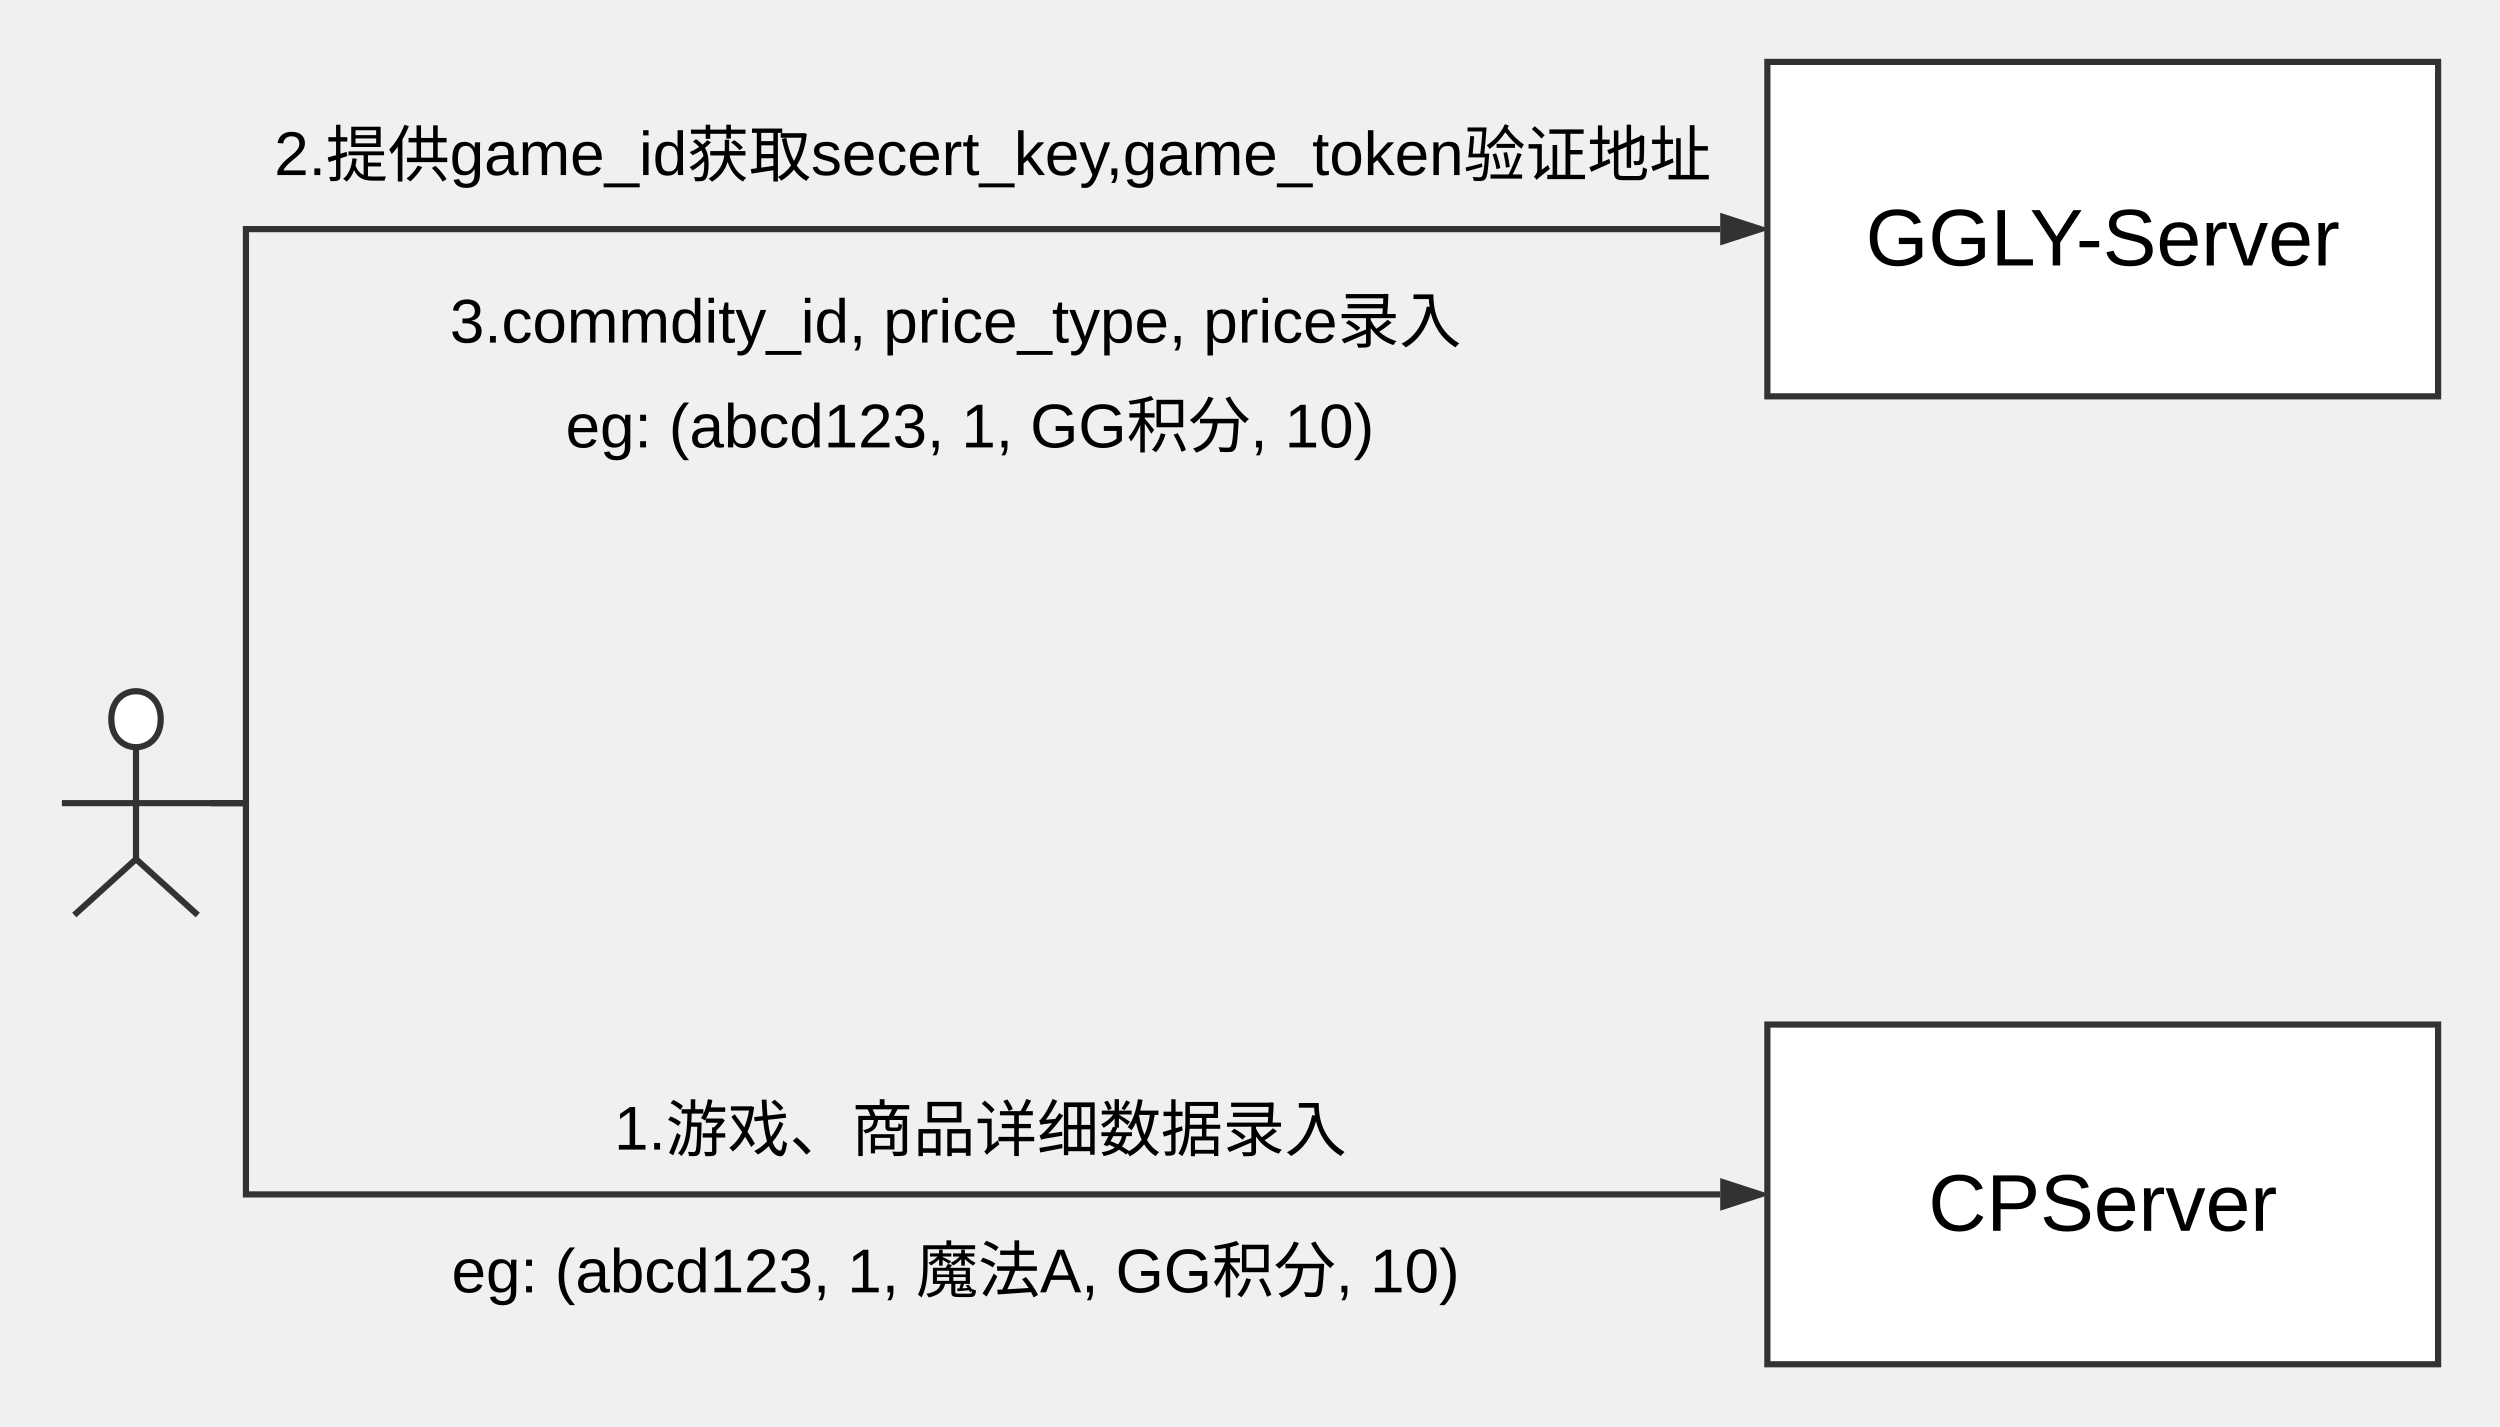
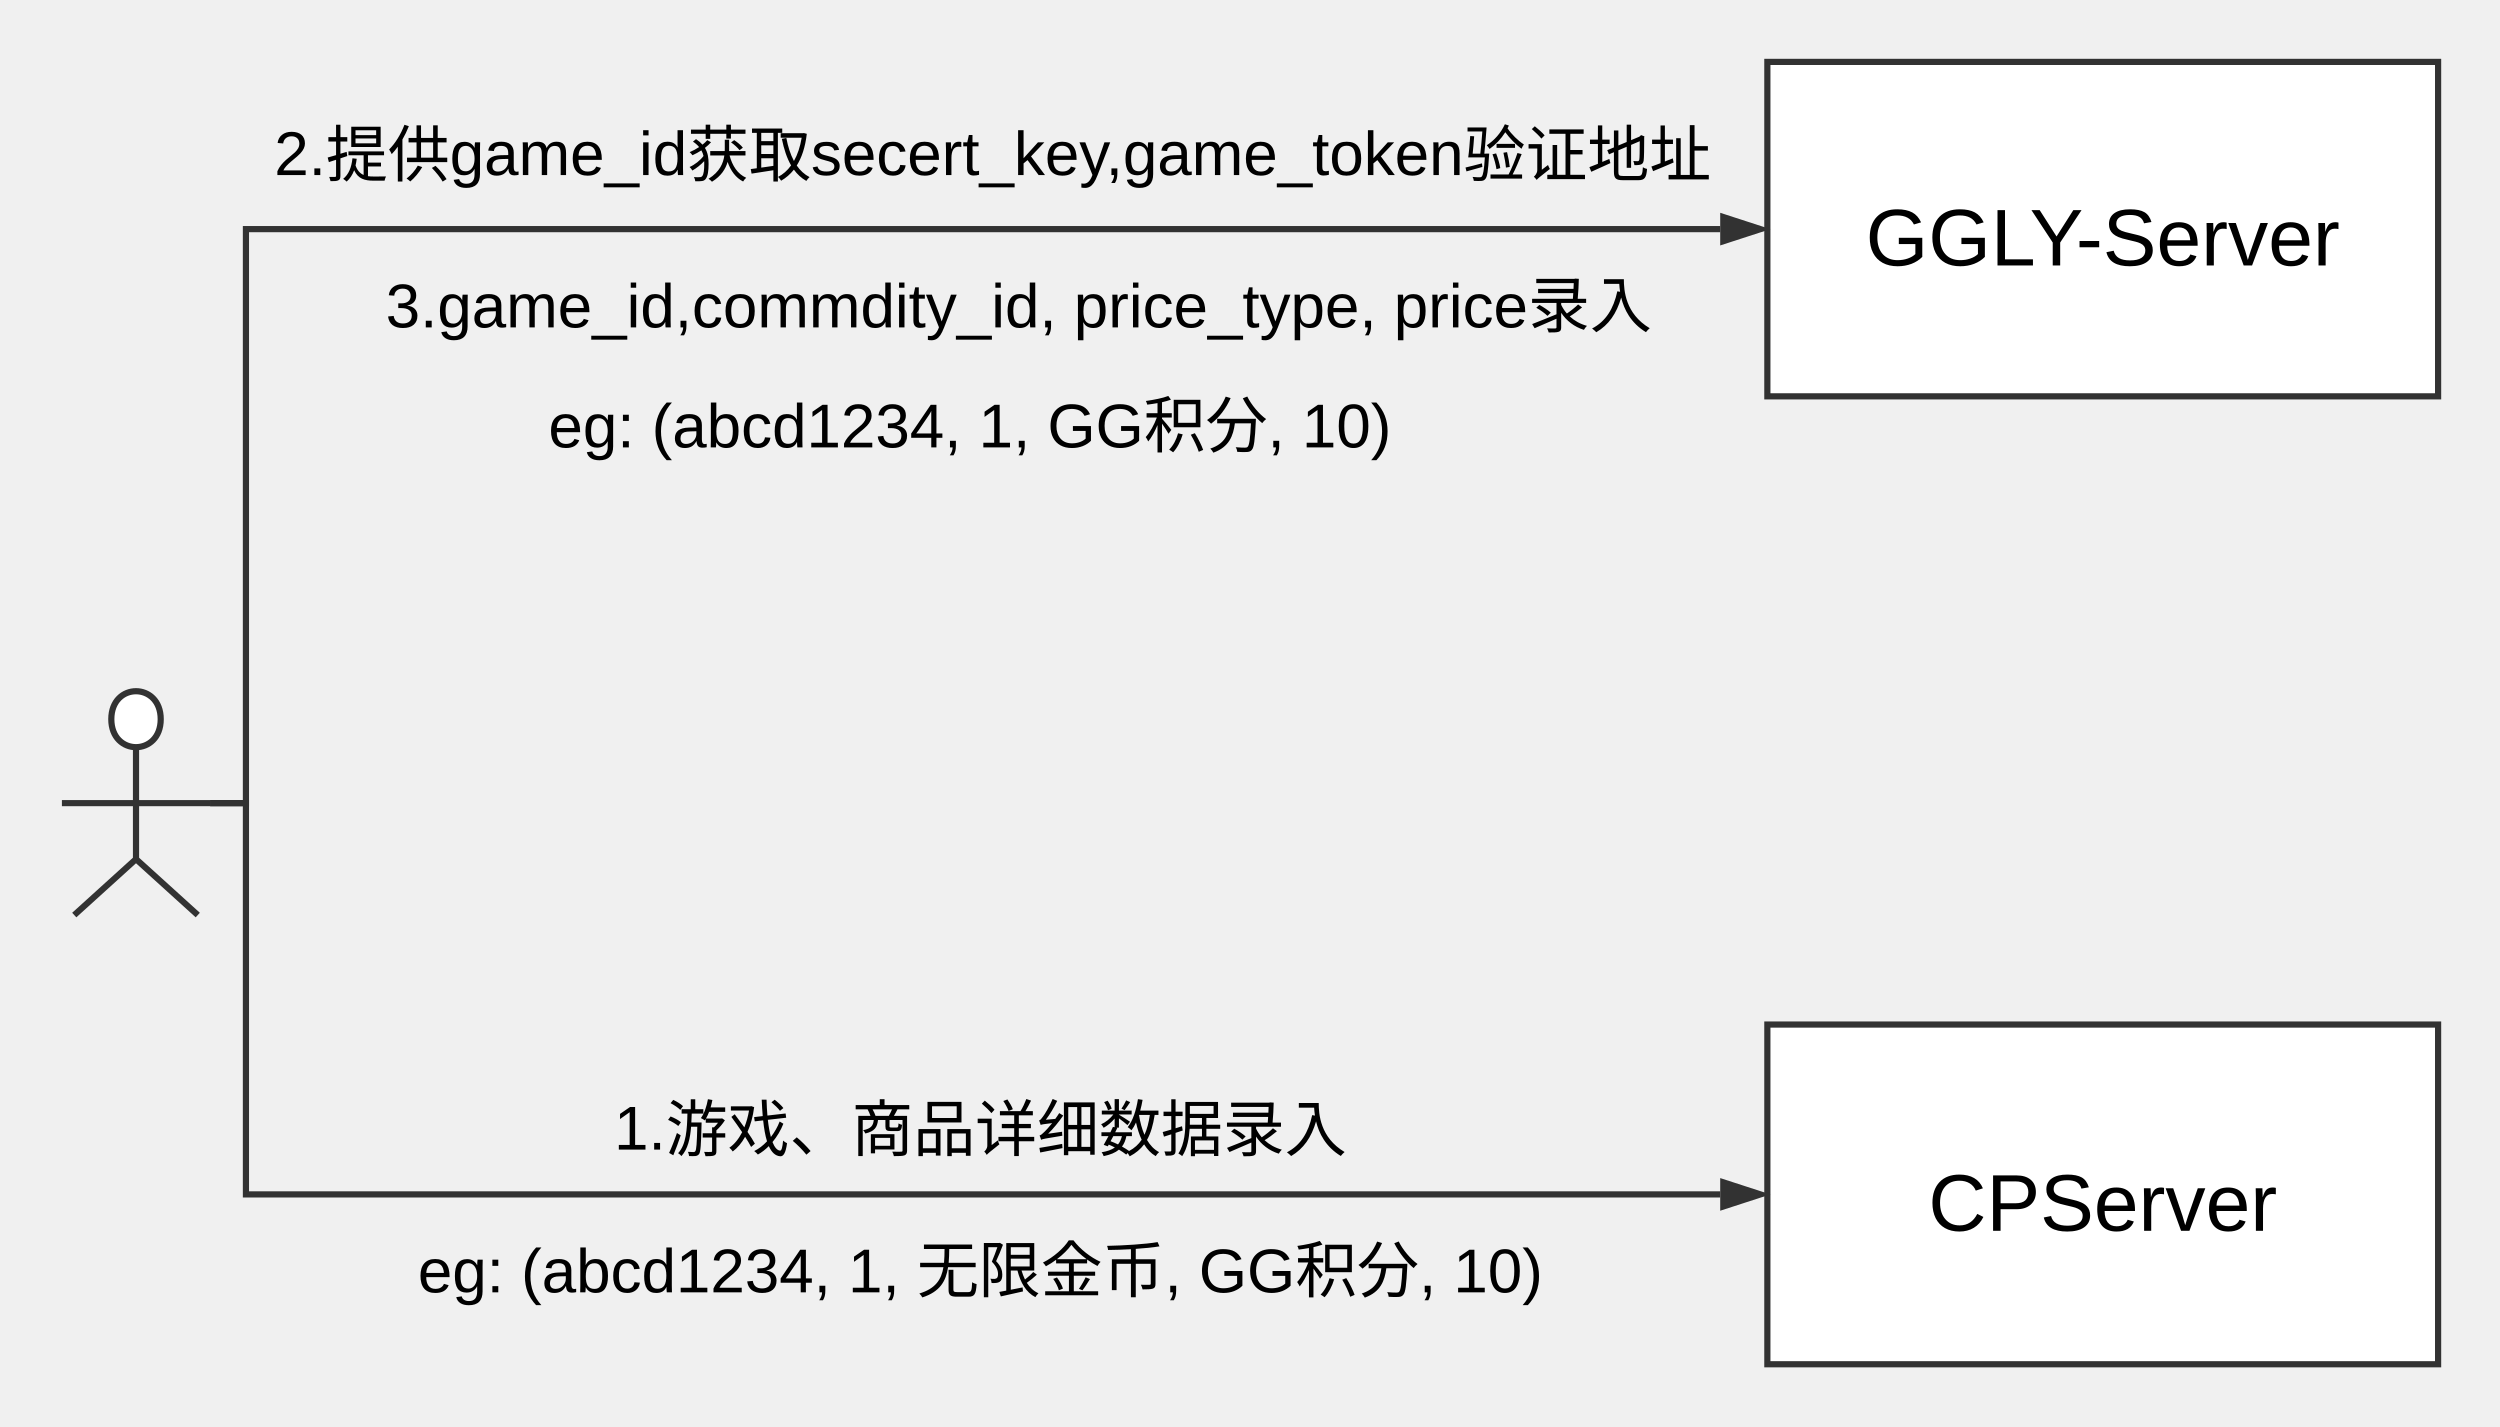
<svg xmlns="http://www.w3.org/2000/svg" id="drawing" version="1.1" width="807.748" height="460.792" viewBox="109.959 179.438 807.748 460.792">
  <defs id="SvgjsDefs1001">
    <marker id="SvgjsMarker1023" markerWidth="16.236" markerHeight="10.551" refX="-1" refY="3.899" viewBox="-1 -1.376 16.236 10.551" orient="auto" markerUnits="userSpaceOnUse">
      <path id="SvgjsPath1024" d="M12 3.899L0 7.798V0Z " stroke="#323232" stroke-width="2" fill="#323232" transform="matrix(1,0,0,1,0,0)" />
    </marker>
    <marker id="SvgjsMarker1030" markerWidth="16.236" markerHeight="10.551" refX="-1" refY="3.899" viewBox="-1 -1.376 16.236 10.551" orient="auto" markerUnits="userSpaceOnUse">
      <path id="SvgjsPath1031" d="M12 3.899L0 7.798V0Z " stroke="#323232" stroke-width="2" fill="#323232" transform="matrix(1,0,0,1,0,0)" />
    </marker>
  </defs>
  <g id="SvgjsG1007">
    <path id="SvgjsPath1008" d="M109.959 179.438H917.707V640.229H109.959V179.438Z " fill-opacity="0" fill="none" />
    <g id="SvgjsG1009">
      <g id="SvgjsG1010" transform="translate(129.9593 402.7683)" opacity="1">
        <path id="SvgjsPath1011" d="M15.963 9.04C15.963 -3.013 31.926 -3.013 31.926 9.04C31.926 21.094 15.963 21.094 15.963 9.04M23.944 18.081L23.944 54.242M23.944 54.242L3.991 72.323M23.944 54.242L43.898 72.323M0 36.162L47.889 36.162 " stroke-dasharray="none" stroke="#323232" stroke-width="2" fill="#ffffff" opacity="1" />
        <path id="SvgjsPath1012" d="M0 0L47.889 0L47.889 72.323L0 72.323Z " stroke-dasharray="none" stroke-width="0" stroke="#323232" fill="none" opacity="1" />
      </g>
      <g id="SvgjsG1013" transform="translate(680.9912 199.4375)" opacity="1">
        <path id="SvgjsPath1014" d="M0 0L216.716 0L216.716 108.059L0 108.059Z " stroke-dasharray="none" stroke="#323232" stroke-width="2" fill="#ffffff" opacity="1" />
        <g id="SvgjsG1015" transform="matrix(1 0 0 1 10 37.77964)" fill="#ffffff">
          <text id="SvgjsText1016" font-family="微软雅黑,黑体,Arial,SimSun" fill="#000000" font-size="26" font-weight="normal" font-style="normal" text-anchor="middle" text-decoration="blink" x="98.358" y="28">GGLY-Server</text>
        </g>
      </g>
      <g id="SvgjsG1017" transform="translate(680.9912 510.4681)" opacity="1">
        <path id="SvgjsPath1018" d="M0 0L216.716 0L216.716 109.761L0 109.761Z " stroke-dasharray="none" stroke="#323232" stroke-width="2" fill="#ffffff" opacity="1" />
        <g id="SvgjsG1019" transform="matrix(1 0 0 1 10 38.6305)" fill="#ffffff">
          <text id="SvgjsText1020" font-family="微软雅黑,黑体,Arial,SimSun" fill="#000000" font-size="26" font-weight="normal" font-style="normal" text-anchor="middle" text-decoration="blink" x="98.358" y="28">CPServer</text>
        </g>
      </g>
      <g id="SvgjsG1021">
        <path id="SvgjsPath1022" d="M177.848 438.93L189.42 438.93L189.42 253.467L665.755 253.467 " stroke-dasharray="none" stroke="#323232" stroke-width="2" fill="none" marker-end="url(#SvgjsMarker1023)" />
        <g id="SvgjsG1025" transform="matrix(1 0 0 1 329.0701 245.3422)">
          <path id="SvgjsPath1026" d="M0 0H0V0H0V0Z " fill="#ffffff" transform="translate(0 0)" />
          <text id="SvgjsText1027" font-family="Microsoft Yahei,SimSun" fill="#000000" font-size="13" font-weight="normal" font-style="normal" text-anchor="middle" text-decoration="blink" x="0" y="0" />
        </g>
      </g>
      <g id="SvgjsG1028">
        <path id="SvgjsPath1029" d="M177.848 438.93L189.42 438.93L189.42 565.349L665.755 565.349 " stroke-dasharray="none" stroke="#323232" stroke-width="2" fill="none" marker-end="url(#SvgjsMarker1030)" />
        <g id="SvgjsG1032" transform="matrix(1 0 0 1 358.5921 557.2236)">
          <path id="SvgjsPath1033" d="M0 0H0V0H0V0Z " fill="#ffffff" transform="translate(0 0)" />
          <text id="SvgjsText1034" font-family="Microsoft Yahei,SimSun" fill="#000000" font-size="13" font-weight="normal" font-style="normal" text-anchor="middle" text-decoration="blink" x="0" y="0" />
        </g>
      </g>
      <g id="SvgjsG1035" transform="translate(211.882 519.8448)" opacity="1">
        <path id="SvgjsPath1036" d="M0 0L429.659 0L429.659 44.384L0 44.384Z " stroke-dasharray="none" stroke-width="0" stroke="#323232" fill="none" opacity="1" />
        <g id="SvgjsG1037" transform="matrix(1 0 0 1 0 9.692161)" fill="#ffffff">
          <text id="SvgjsText1038" font-family="微软雅黑,黑体,Arial,SimSun" fill="#000000" font-size="20" font-weight="normal" font-style="normal" text-anchor="middle" text-decoration="blink" x="214.829" y="21.328">1.游戏、商品详细数据录入</text>
        </g>
      </g>
      <g id="SvgjsG1039" transform="translate(203.882 259.1125)" opacity="1">
-         <path id="SvgjsPath1040" d="M0 0L429.659 0L429.659 44.384L0 44.384Z " stroke-dasharray="none" stroke-width="0" stroke="#323232" fill="none" opacity="1" />
-         <g id="SvgjsG1041" transform="matrix(1 0 0 1 0 9.692161)" fill="#ffffff">
-           <text id="SvgjsText1042" font-family="微软雅黑,黑体,Arial,SimSun" fill="#000000" font-size="20" font-weight="normal" font-style="normal" text-anchor="middle" text-decoration="blink" x="214.829" y="21.328">3.commdity_id, price_type, price录入</text>
+         <path id="SvgjsPath1040" d="M0 0L470.451 0L470.451 34.554L0 34.554Z " stroke-dasharray="none" stroke-width="0" stroke="#323232" fill="none" opacity="1" />
+         <g id="SvgjsG1041" transform="matrix(1 0 0 1 0 4.777086)" fill="#ffffff">
+           <text id="SvgjsText1042" font-family="微软雅黑,黑体,Arial,SimSun" fill="#000000" font-size="20" font-weight="normal" font-style="normal" text-anchor="middle" text-decoration="blink" x="235.226" y="21.328">3.game_id,commdity_id, price_type, price录入</text>
        </g>
      </g>
      <g id="SvgjsG1043" transform="translate(183.815 213.6667)" opacity="1">
        <path id="SvgjsPath1044" d="M0 0L493.793 0L493.793 27L0 27Z " stroke-dasharray="none" stroke-width="0" stroke="#323232" fill="none" opacity="1" />
        <g id="SvgjsG1045" transform="matrix(1 0 0 1 0 1)" fill="#ffffff">
          <text id="SvgjsText1046" font-family="微软雅黑,黑体,Arial,SimSun" fill="#000000" font-size="20" font-weight="normal" font-style="normal" text-anchor="middle" text-decoration="blink" x="246.896" y="21.328">2.提供game_id获取secert_key,game_token验证地址</text>
        </g>
      </g>
      <g id="SvgjsG1047" transform="translate(237.3333 293.6667)" opacity="1">
        <path id="SvgjsPath1048" d="M0 0L372 0L372 43L0 43Z " stroke-dasharray="none" stroke-width="0" stroke="#323232" fill="none" opacity="1" />
        <g id="SvgjsG1049" transform="matrix(1 0 0 1 0 9)" fill="#ffffff">
-           <text id="SvgjsText1050" font-family="微软雅黑,黑体,Arial,SimSun" fill="#000000" font-size="20" font-weight="normal" font-style="normal" text-anchor="middle" text-decoration="blink" x="186" y="21.328">eg: (abcd123, 1, GG积分, 10)</text>
+           <text id="SvgjsText1050" font-family="微软雅黑,黑体,Arial,SimSun" fill="#000000" font-size="20" font-weight="normal" font-style="normal" text-anchor="middle" text-decoration="blink" x="186" y="21.328">eg: (abcd1234, 1, GG积分, 10)</text>
        </g>
      </g>
      <g id="SvgjsG1051" transform="translate(232.7113 566.6667)" opacity="1">
-         <path id="SvgjsPath1052" d="M0 0L372 0L372 43L0 43Z " stroke-dasharray="none" stroke-width="0" stroke="#323232" fill="none" opacity="1" />
+         <path id="SvgjsPath1052" d="M0 0L388 0L388 43L0 43Z " stroke-dasharray="none" stroke-width="0" stroke="#323232" fill="none" opacity="1" />
        <g id="SvgjsG1053" transform="matrix(1 0 0 1 0 9)" fill="#ffffff">
-           <text id="SvgjsText1054" font-family="微软雅黑,黑体,Arial,SimSun" fill="#000000" font-size="20" font-weight="normal" font-style="normal" text-anchor="middle" text-decoration="blink" x="186" y="21.328">eg: (abcd123, 1, 魔法A, GG积分, 10)</text>
+           <text id="SvgjsText1054" font-family="微软雅黑,黑体,Arial,SimSun" fill="#000000" font-size="20" font-weight="normal" font-style="normal" text-anchor="middle" text-decoration="blink" x="194" y="21.328">eg: (abcd1234, 1, 无限金币, GG积分, 10)</text>
        </g>
      </g>
    </g>
  </g>
</svg>
